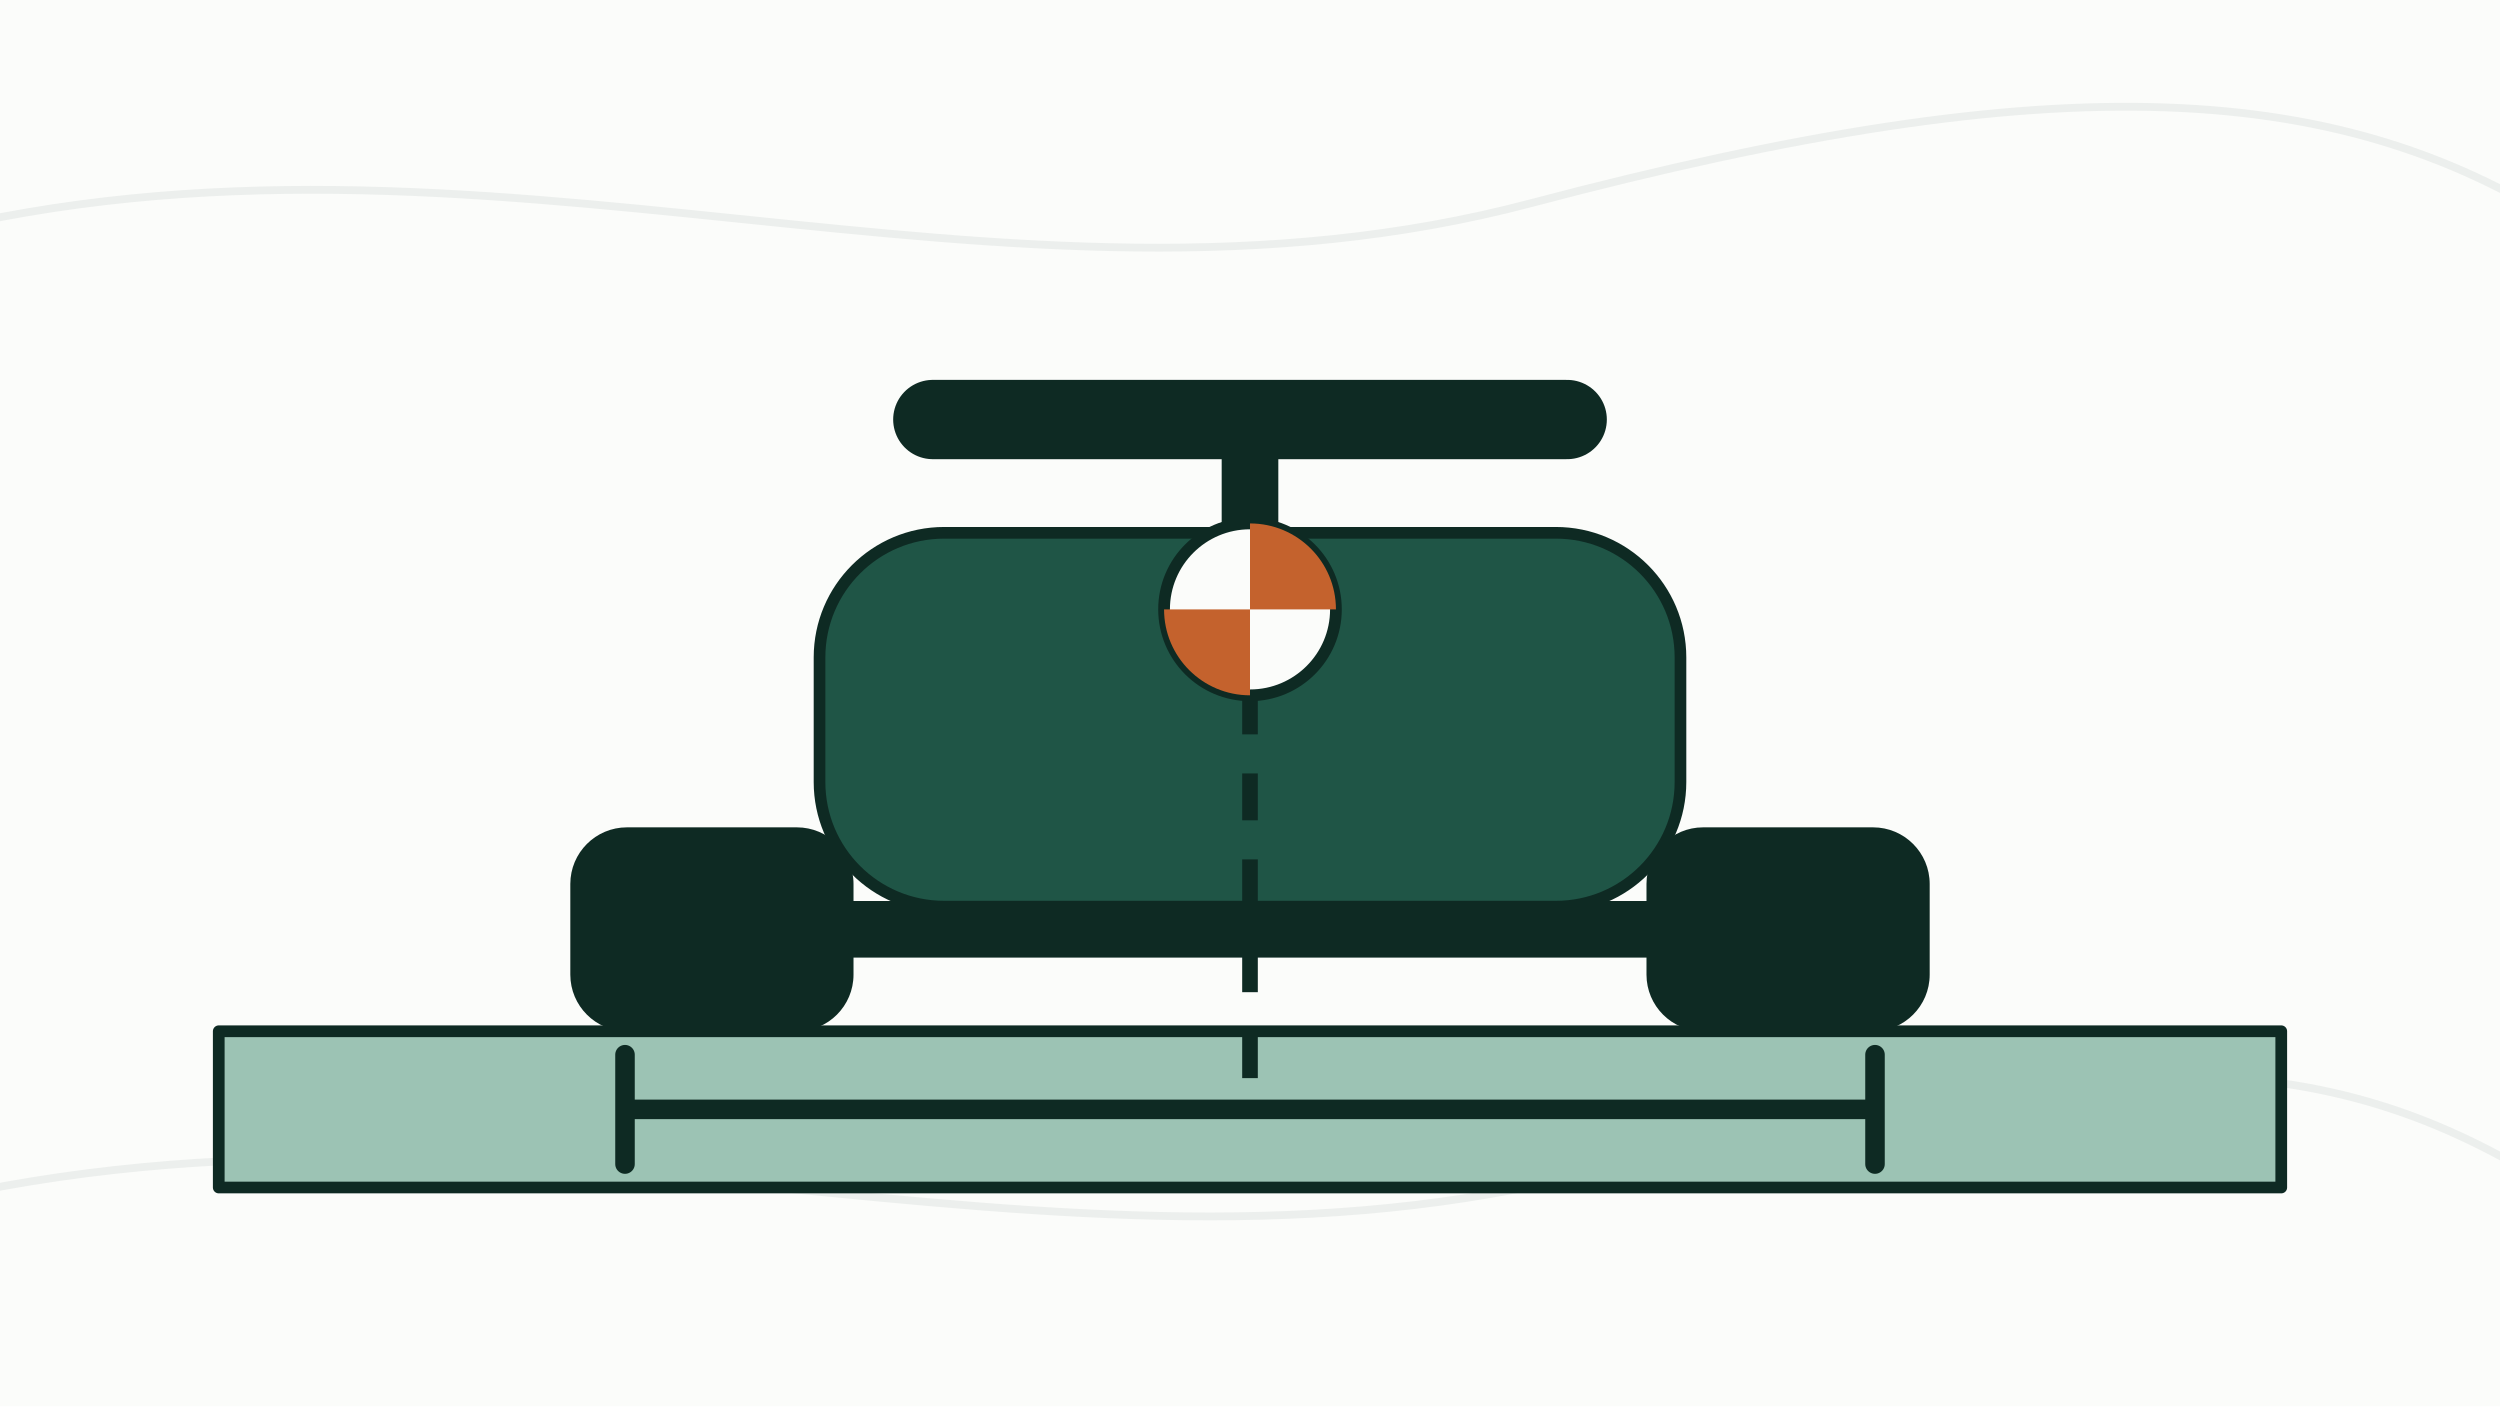
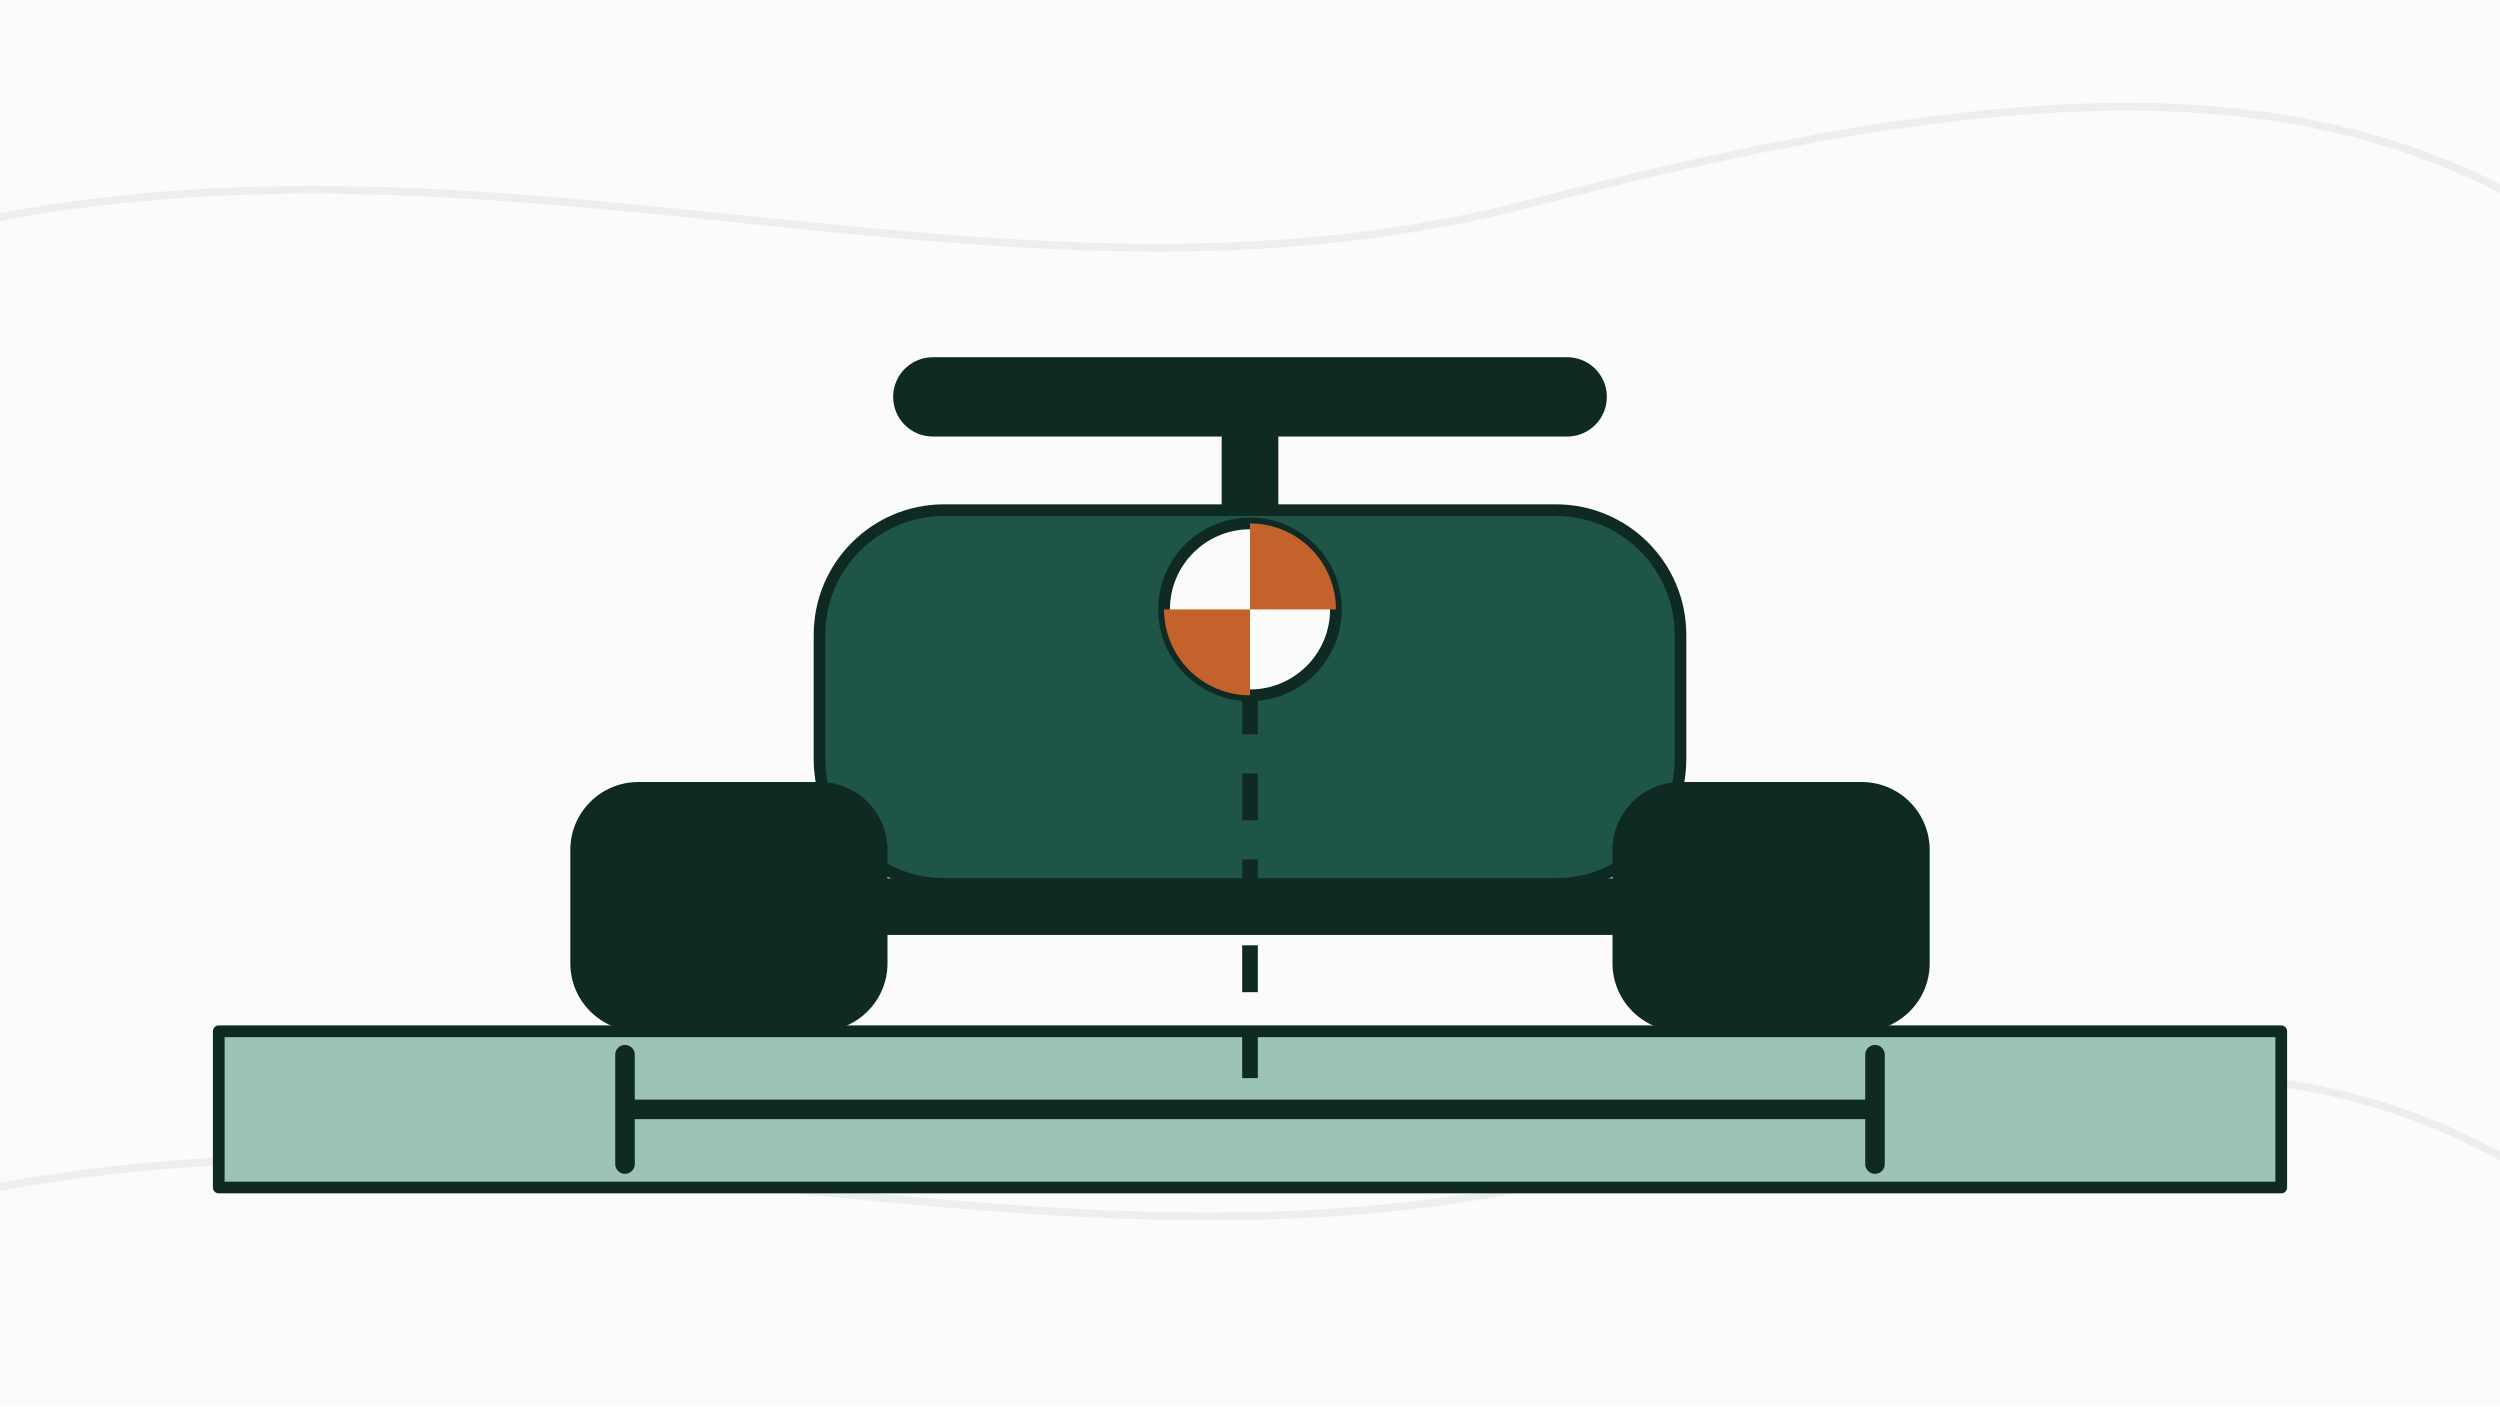
<svg xmlns="http://www.w3.org/2000/svg" viewBox="0 0 320 180" role="img">
  <rect width="320" height="180" fill="#FBFCFA" />
  <g fill="none" stroke="#0E2A23" stroke-opacity="0.06" stroke-width="1">
    <path d="M-10 30 C 62 12, 128 44, 196 26 S 300 10, 330 30" />
    <path d="M-10 154 C 66 136, 134 168, 204 150 S 300 134, 330 154" />
  </g>
  <path d="M28 132 H292 L292 152 H28 Z" fill="#9CC3B4" stroke="#0E2A23" stroke-width="1.5" stroke-linejoin="round" />
-   <g transform="translate(73 39.2) scale(1.45)">
+   <g transform="translate(73 36.3) scale(1.45)">
    <path d="M6 55 H114" stroke="#0E2A23" stroke-width="5" stroke-linecap="round" />
    <path d="M60 12 V22" stroke="#0E2A23" stroke-width="5" stroke-linecap="round" />
    <path d="M32 10 H88" stroke="#0E2A23" stroke-width="7" stroke-linecap="round" />
    <rect x="22" y="20" width="76" height="33" rx="11" fill="#1F5546" stroke="#0E2A23" stroke-width="1.03" />
-     <rect x="0" y="46" width="25" height="18" rx="5" fill="#0E2A23" />
-     <rect x="95" y="46" width="25" height="18" rx="5" fill="#0E2A23" />
+     <rect x="0" y="44" width="28" height="22" rx="6" fill="#0E2A23" />
+     <rect x="92" y="44" width="28" height="22" rx="6" fill="#0E2A23" />
  </g>
  <path d="M80 142 H240 M80 135 V149 M240 135 V149" stroke="#0E2A23" stroke-width="2.5" stroke-linecap="round" />
  <path d="M160 88 V142" stroke="#0E2A23" stroke-width="2" stroke-dasharray="6 5" />
  <circle cx="160" cy="78" r="11" fill="#FBFCFA" stroke="#0E2A23" stroke-width="1.5" />
  <path d="M160 78 V67 A11 11 0 0 1 171 78 Z M160 78 V89 A11 11 0 0 1 149 78 Z" fill="#C4622D" />
</svg>
